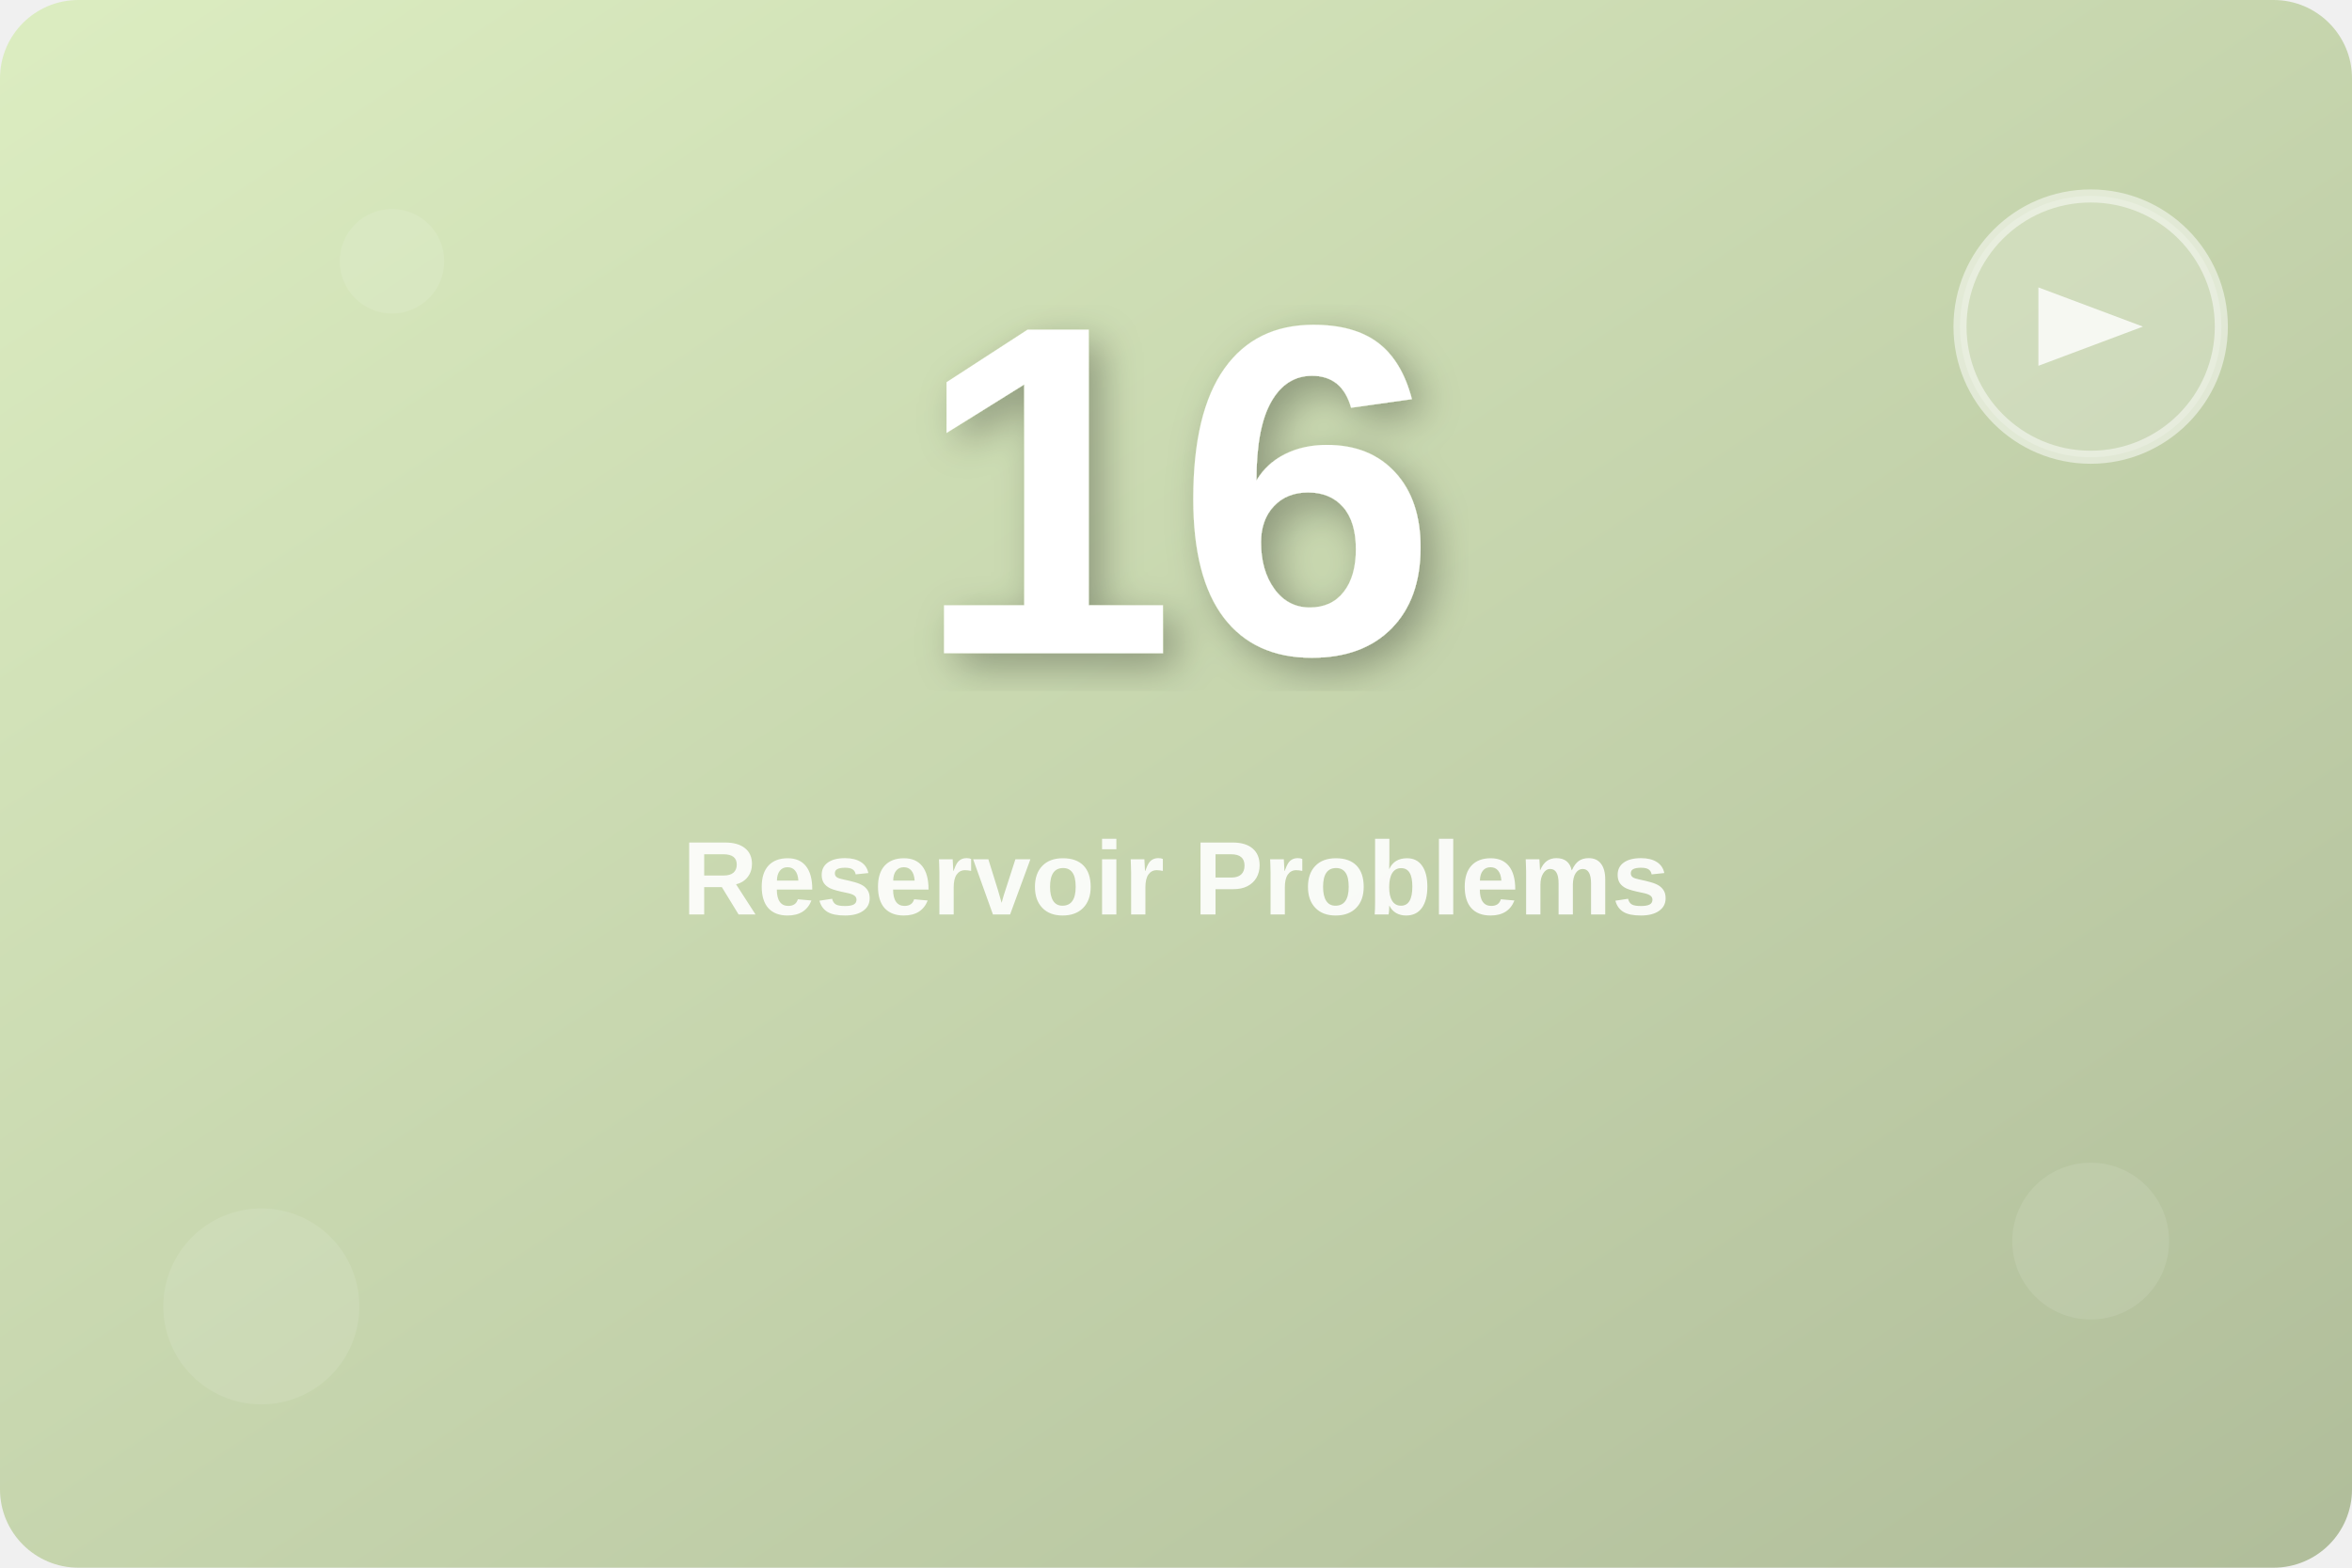
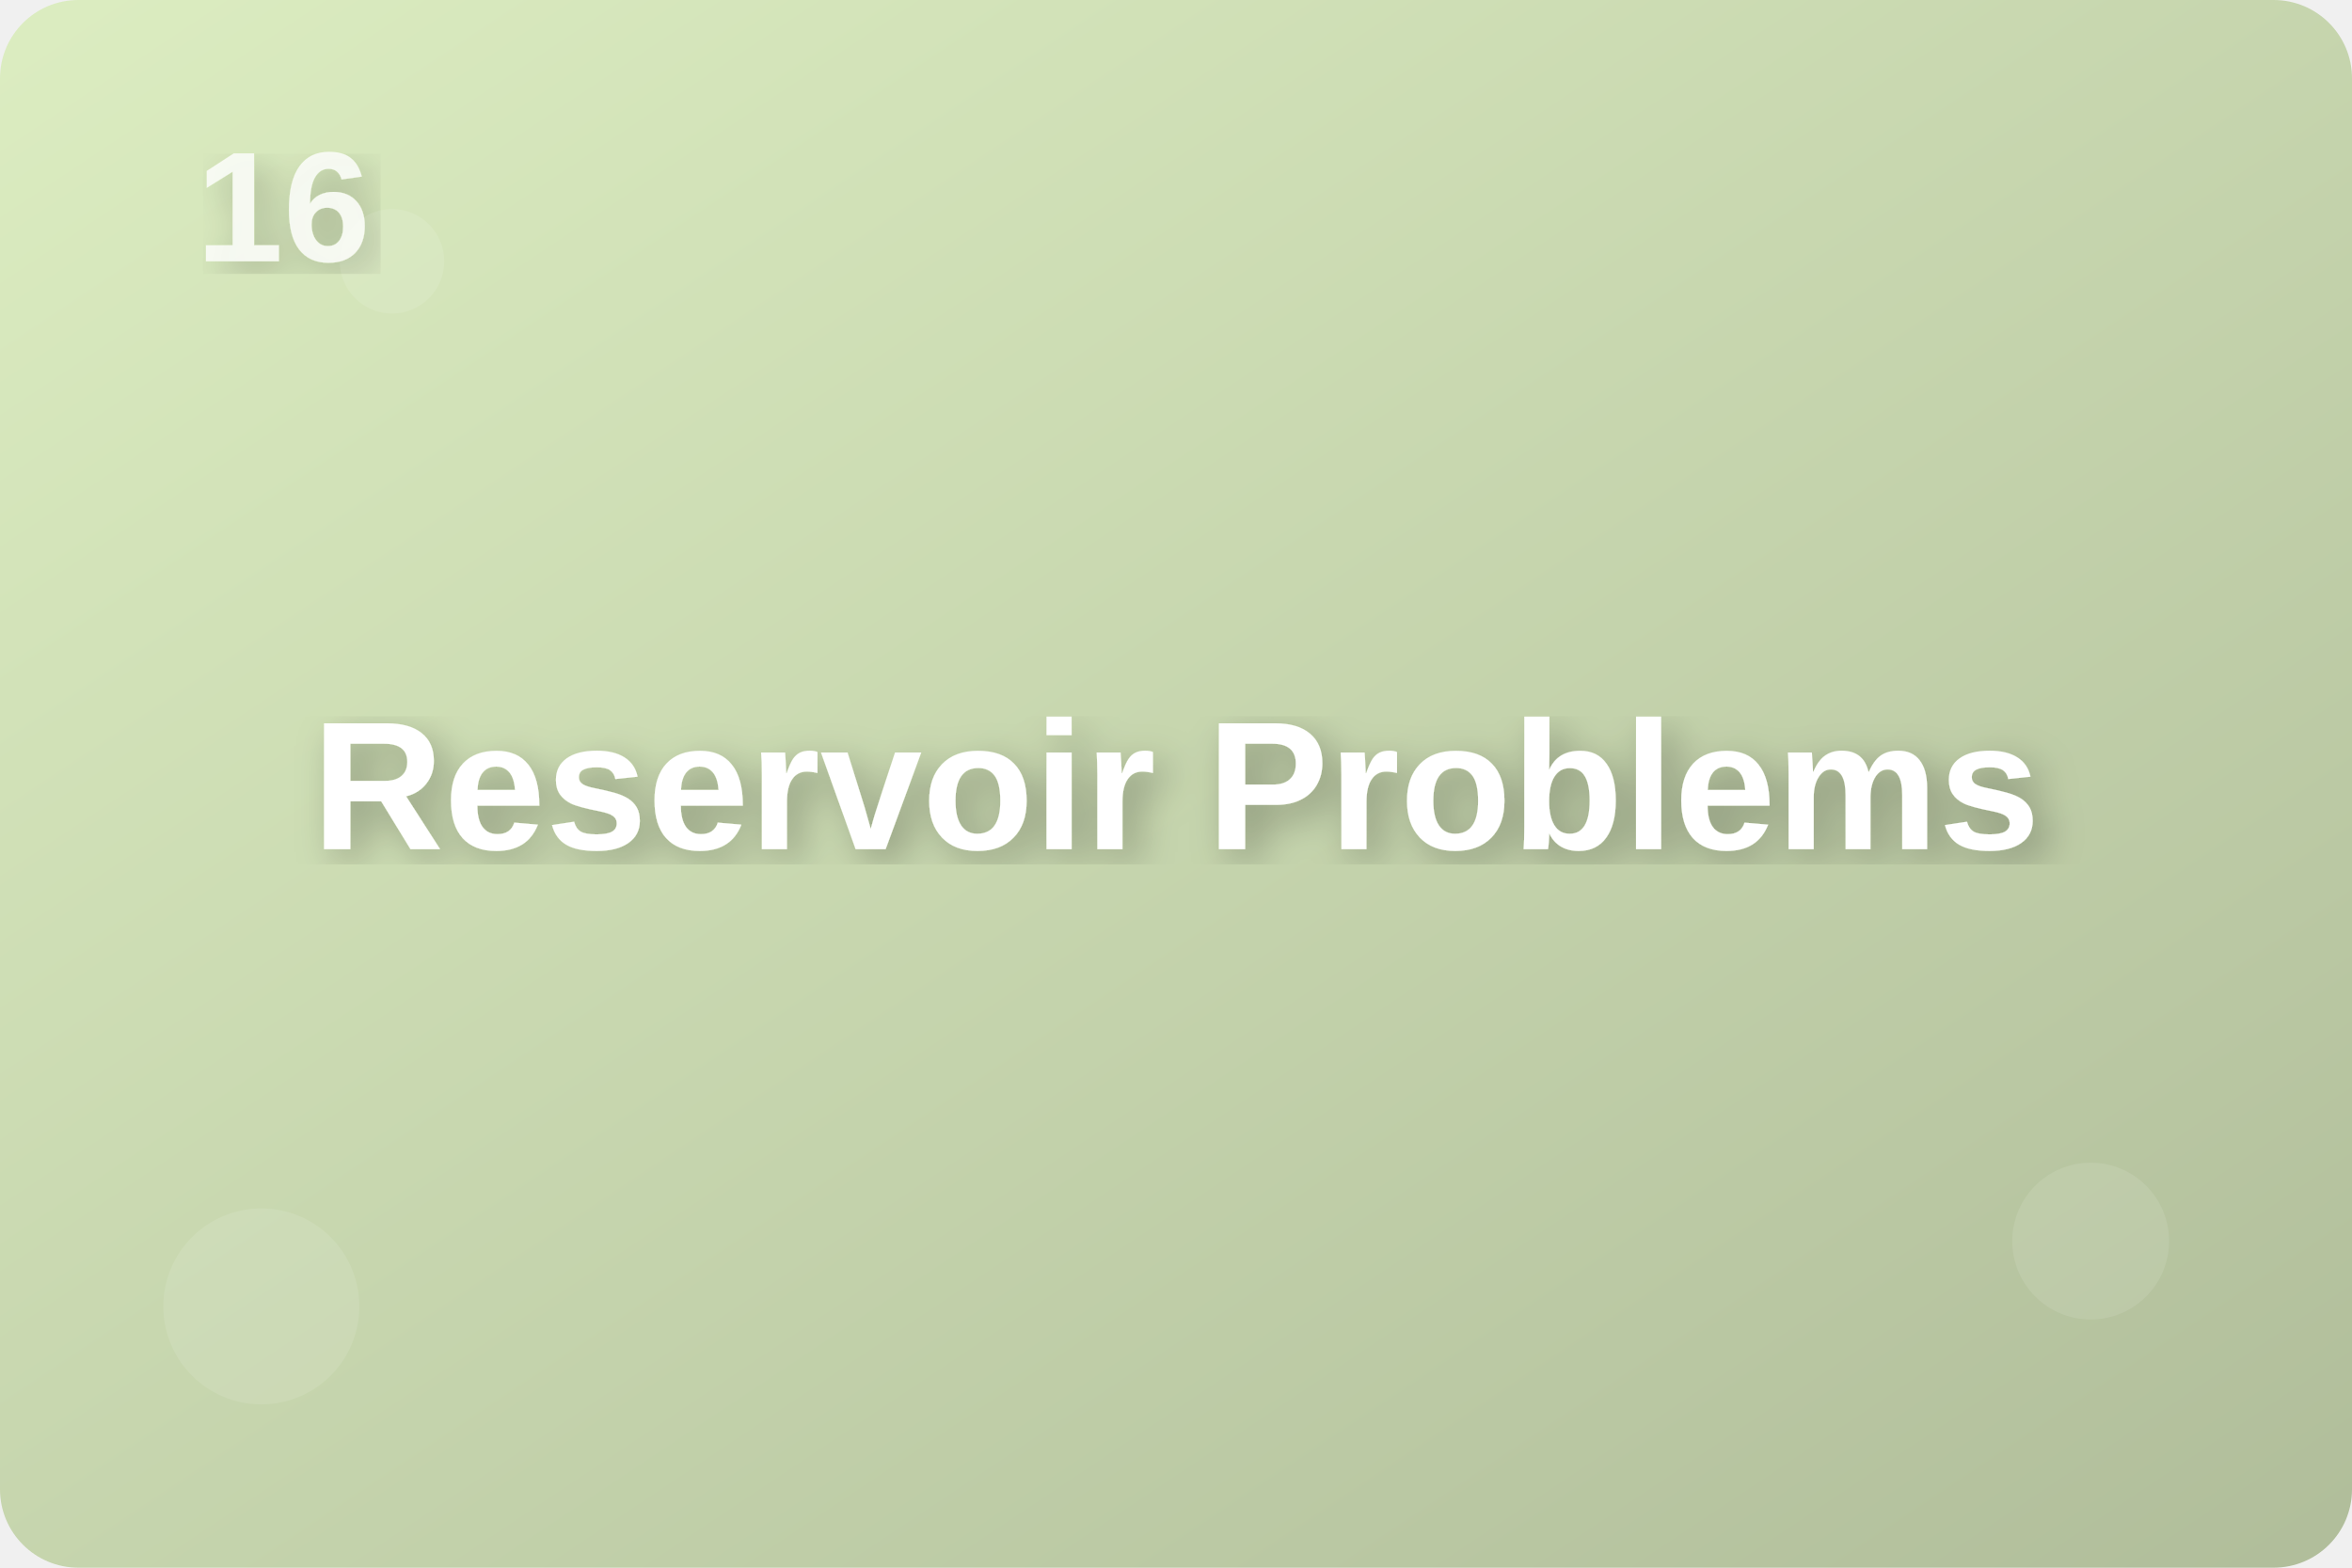
<svg xmlns="http://www.w3.org/2000/svg" width="360" height="240">
  <defs>
    <linearGradient id="grad16" x1="0%" y1="0%" x2="100%" y2="100%">
      <stop offset="0%" style="stop-color:#dcedc1;stop-opacity:1" />
      <stop offset="100%" style="stop-color:#b0bd9a;stop-opacity:1" />
    </linearGradient>
    <filter id="shadow">
      <feDropShadow dx="2" dy="2" stdDeviation="3" flood-color="rgba(0,0,0,0.3)" />
    </filter>
  </defs>
  <rect width="100%" height="100%" fill="url(#grad16)" rx="12" />
-   <text x="180" y="100" font-family="Arial, sans-serif" font-size="72" font-weight="bold" text-anchor="middle" fill="white" filter="url(#shadow)">16</text>
-   <text x="180" y="140" font-family="Arial, sans-serif" font-size="16" font-weight="600" text-anchor="middle" fill="rgba(255,255,255,0.9)">Reservoir Problems</text>
-   <circle cx="320" cy="50" r="20" fill="rgba(255,255,255,0.2)" stroke="rgba(255,255,255,0.5)" stroke-width="2" />
-   <polygon points="312,44 312,56 328,50" fill="rgba(255,255,255,0.8)" />
+   <text x="30" y="40" font-family="Arial, sans-serif" font-size="24" font-weight="bold" fill="rgba(255,255,255,0.8)" filter="url(#shadow)">16</text>
+   <text x="180" y="130" font-family="Arial, sans-serif" font-size="28" font-weight="700" text-anchor="middle" fill="white" filter="url(#shadow)">Reservoir Problems</text>
  <circle cx="40" cy="200" r="15" fill="rgba(255,255,255,0.1)" />
  <circle cx="320" cy="190" r="12" fill="rgba(255,255,255,0.1)" />
  <circle cx="60" cy="40" r="8" fill="rgba(255,255,255,0.1)" />
</svg>
